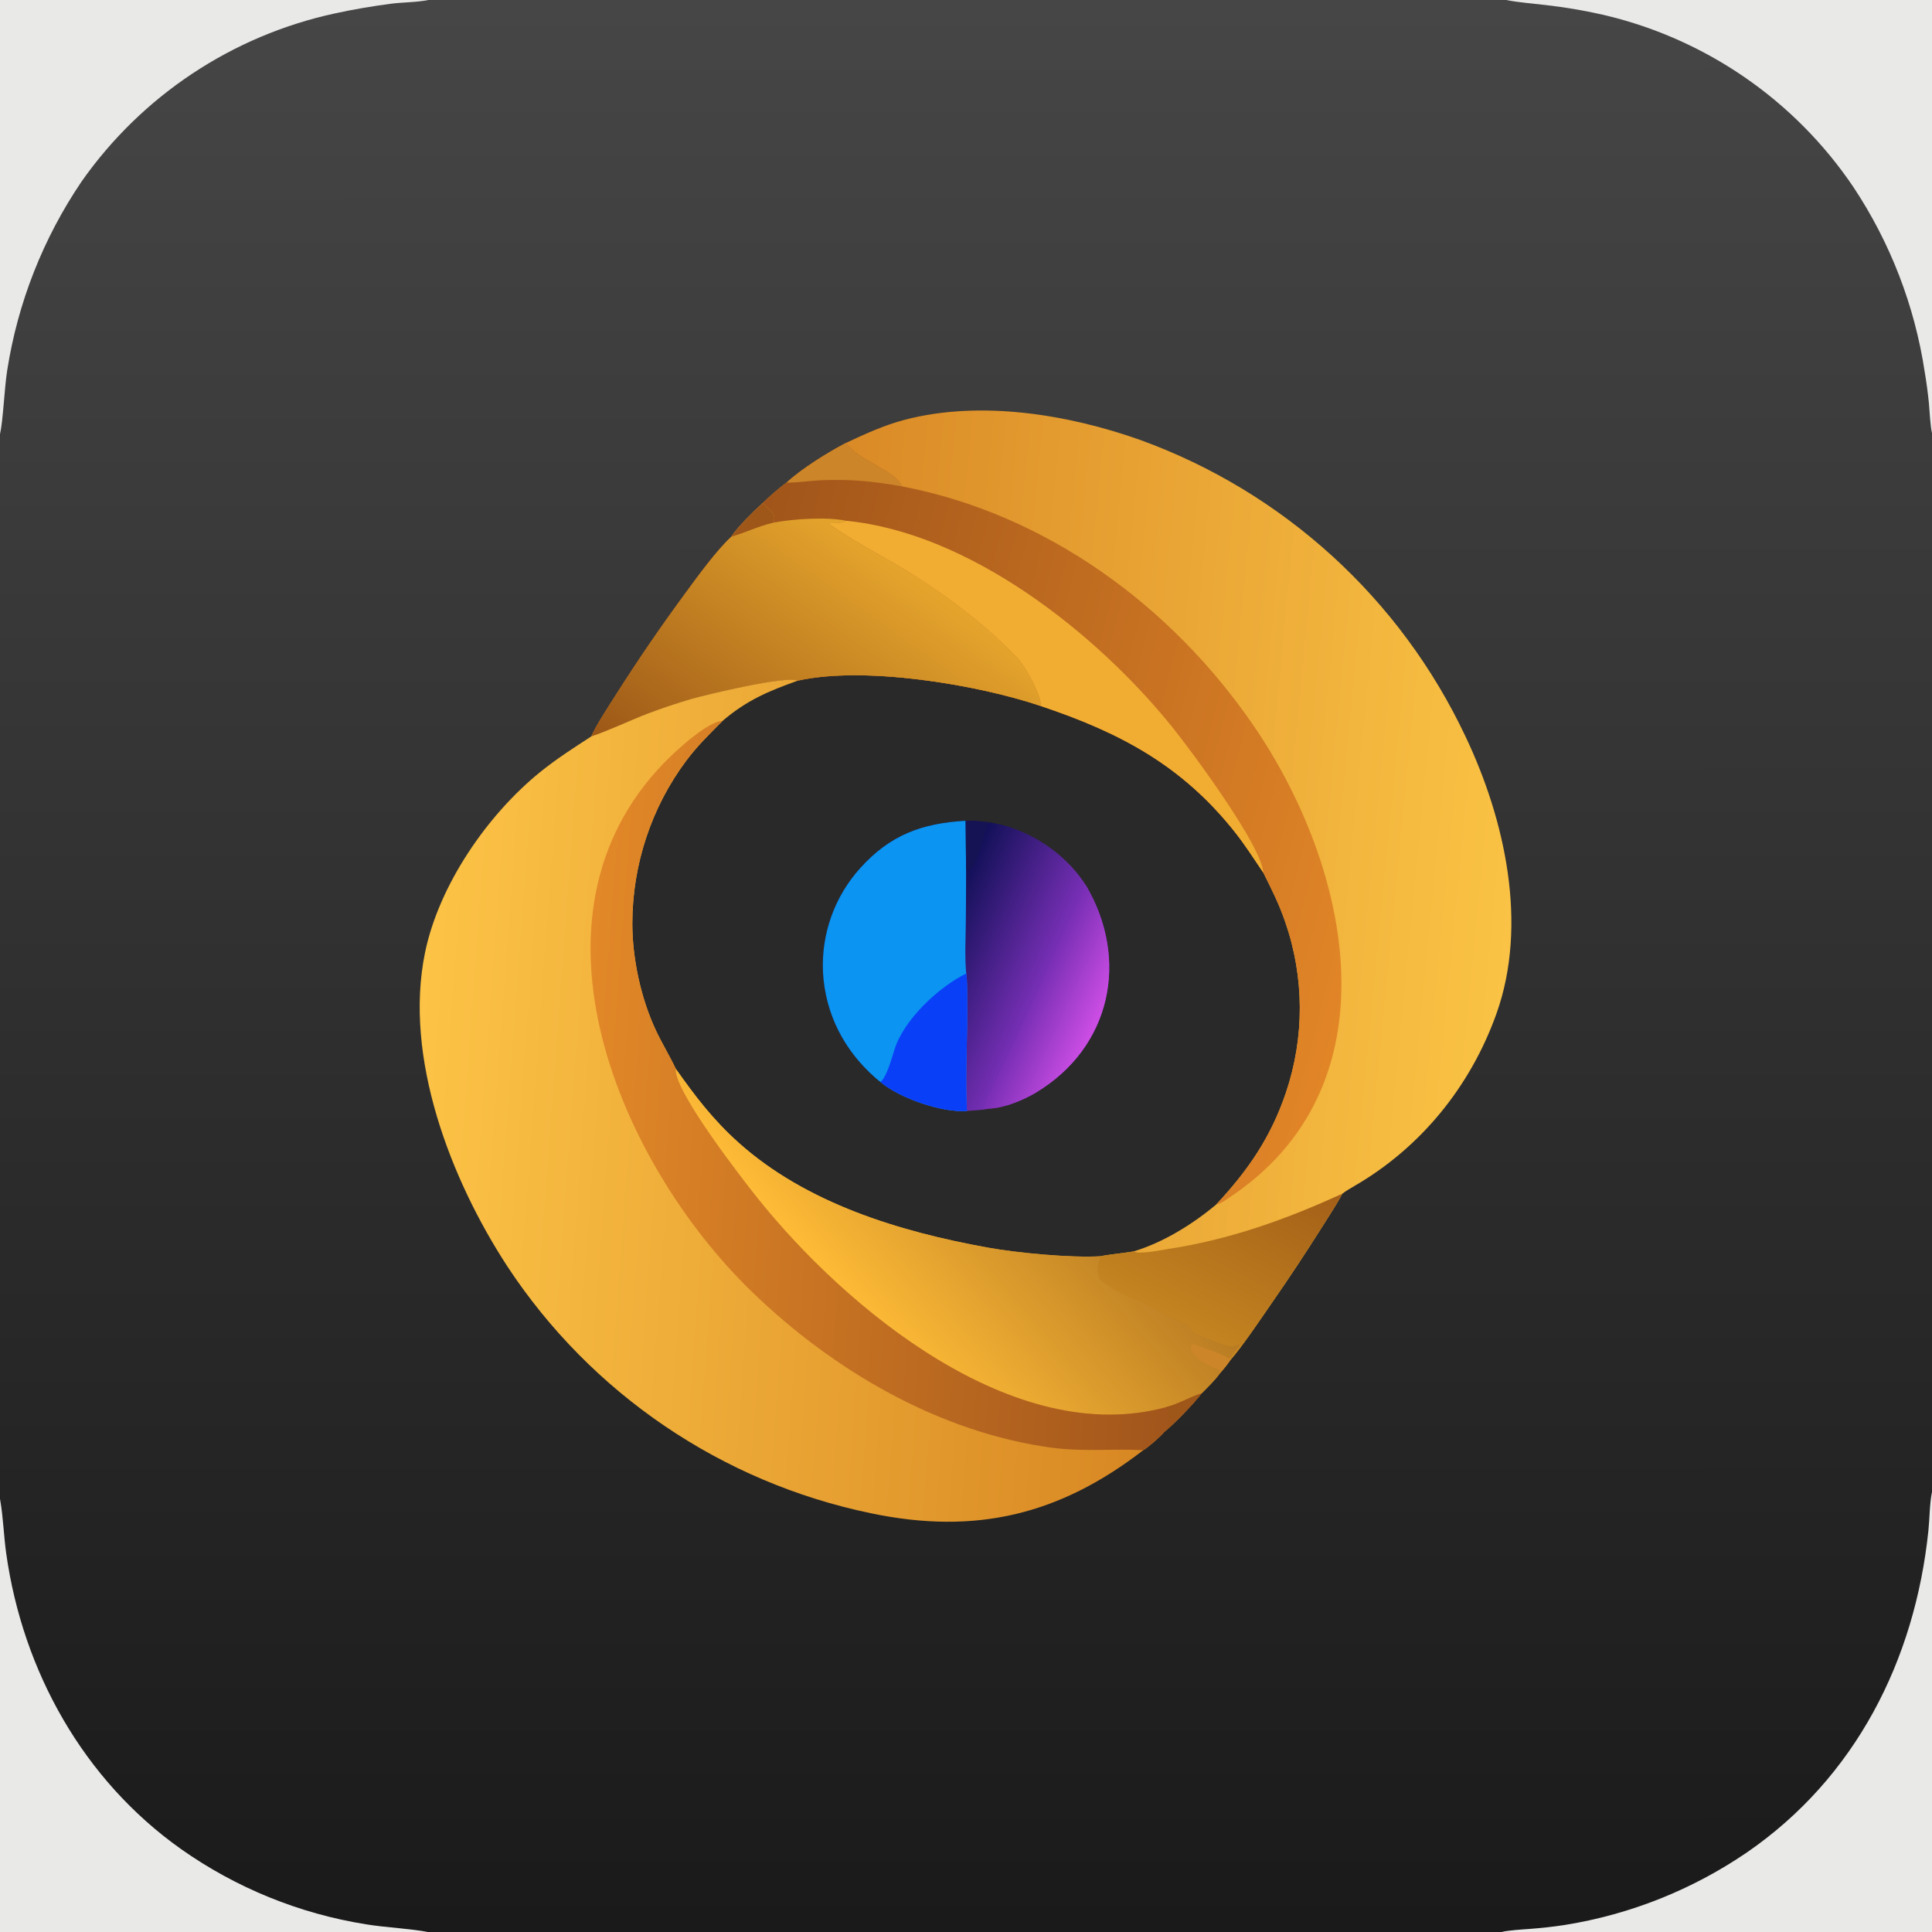
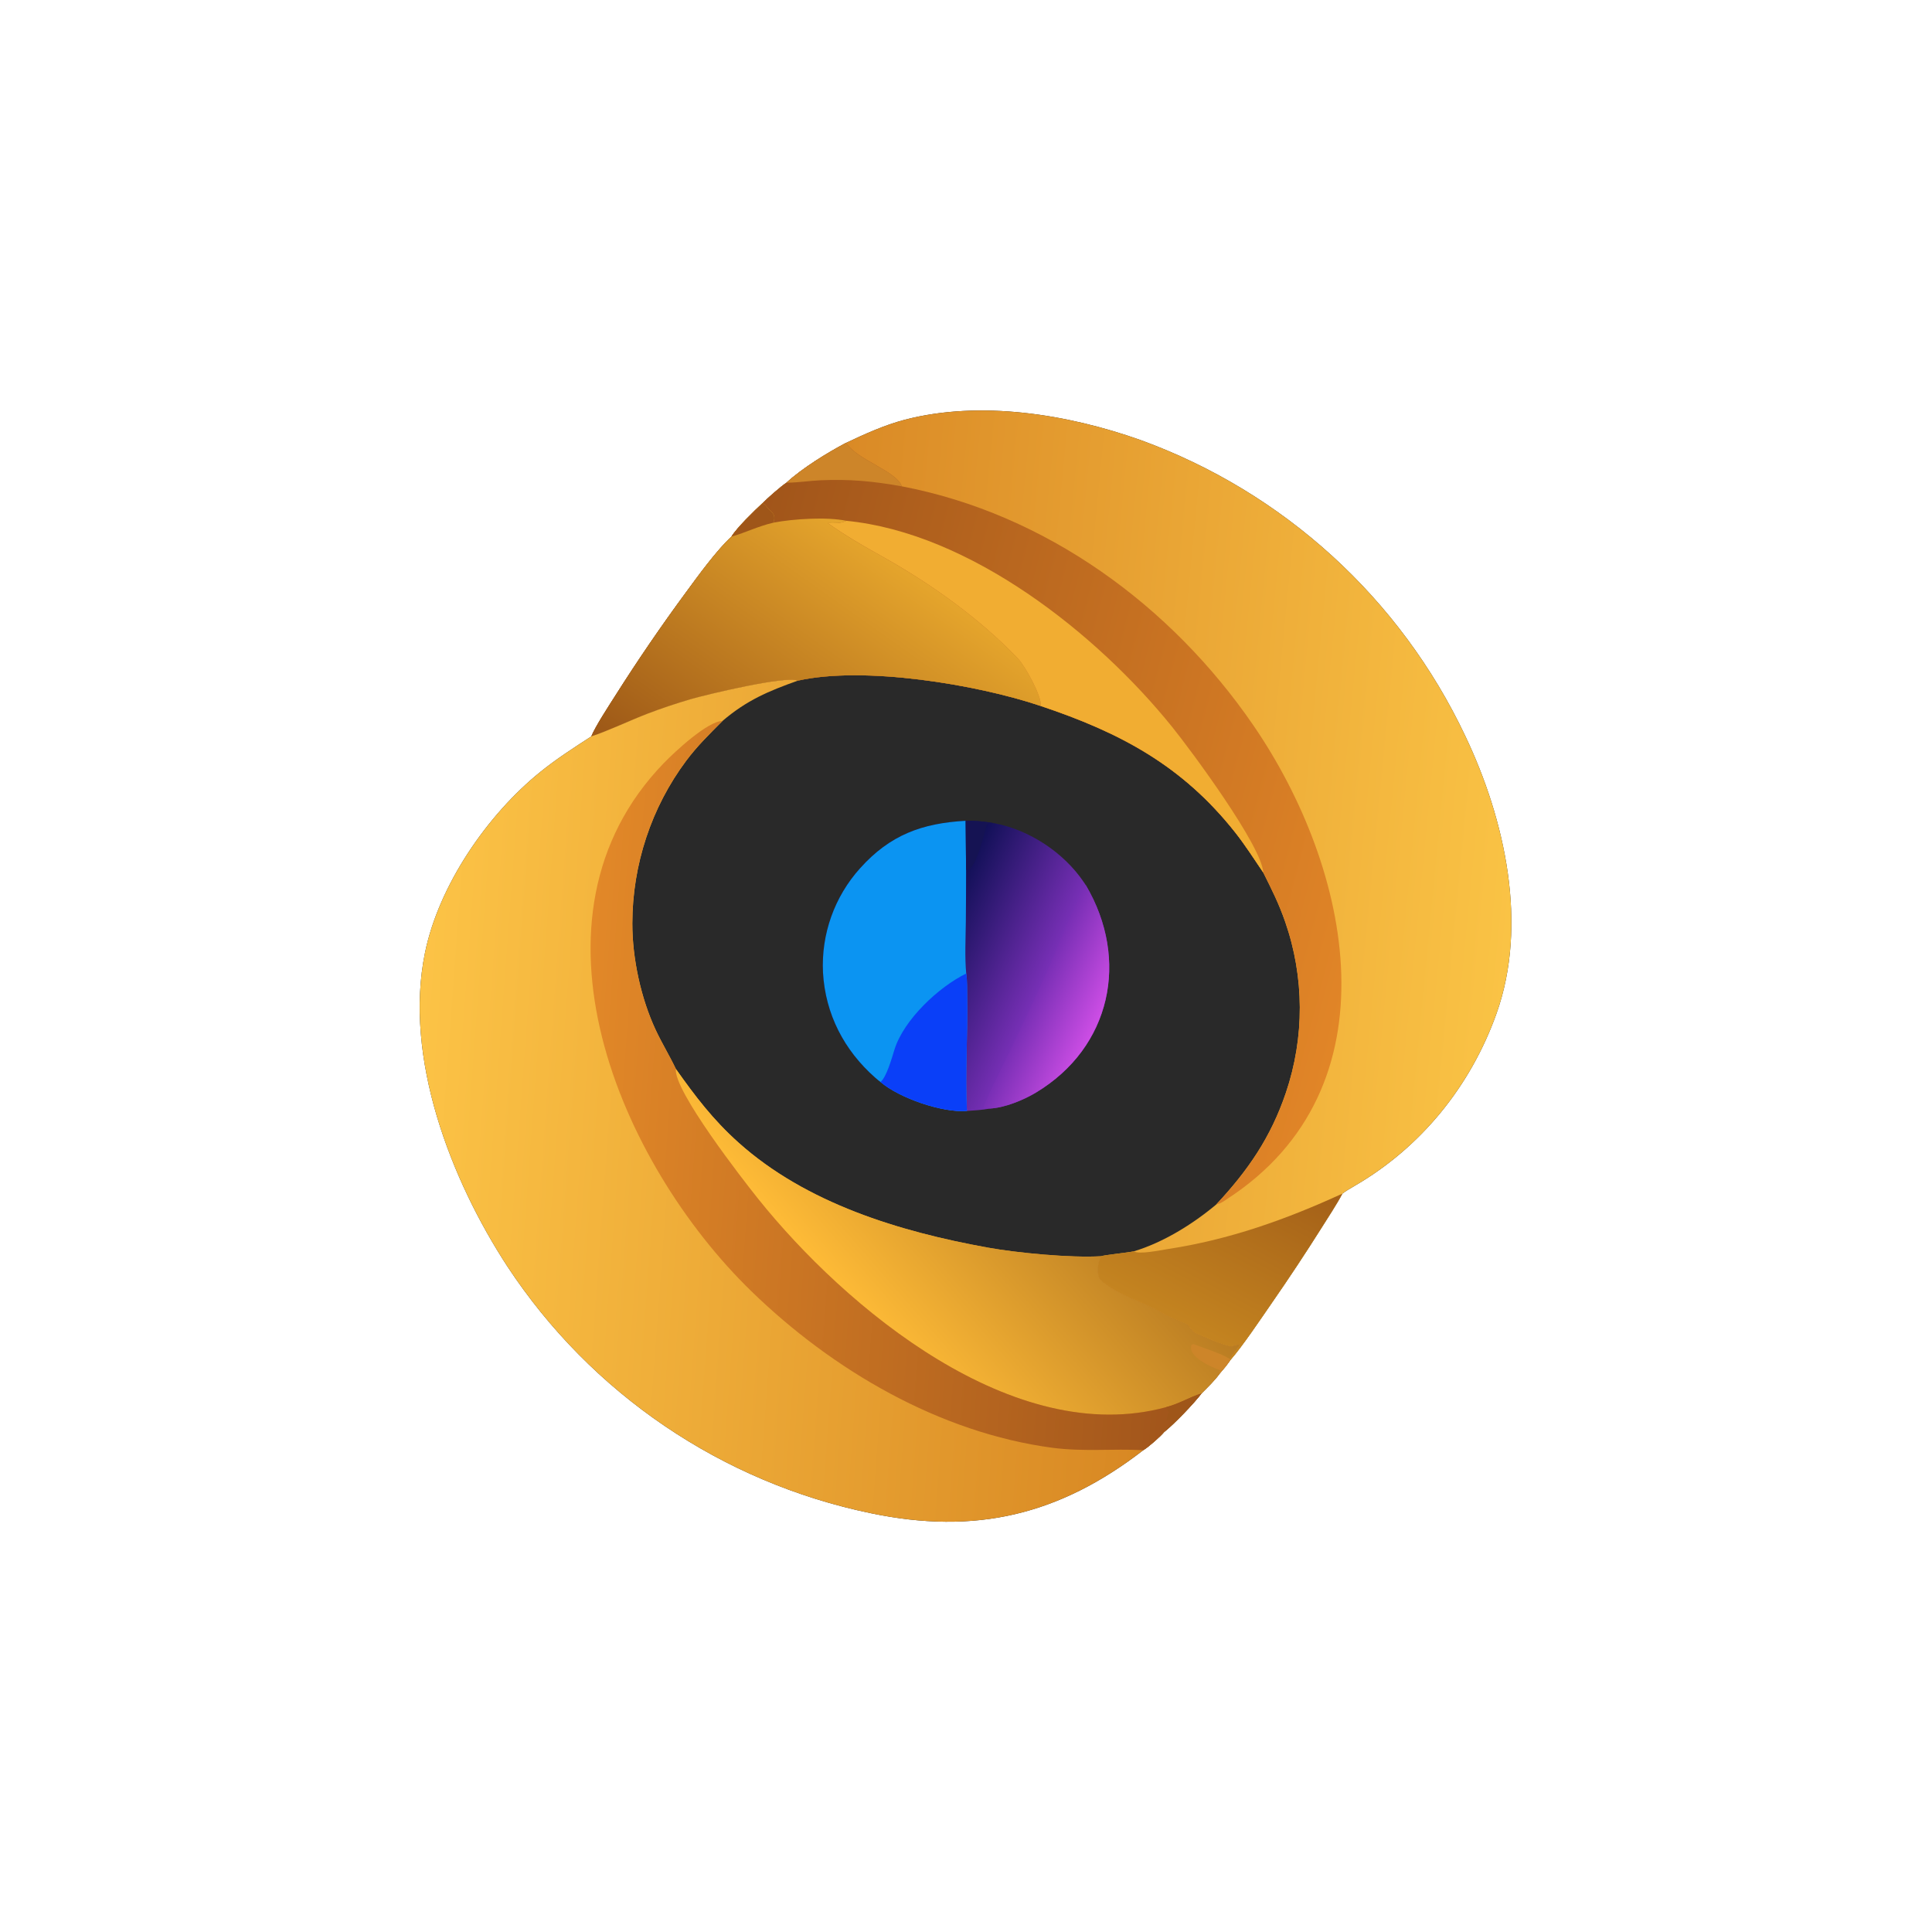
<svg xmlns="http://www.w3.org/2000/svg" width="1024" height="1024" viewBox="0 0 1024 1024">
-   <defs>
-     <linearGradient id="gradient_0" gradientUnits="userSpaceOnUse" x1="511.794" y1="1022.025" x2="511.706" y2="1.475">
-       <stop offset="0" stop-color="#1A1A1A" />
-       <stop offset="1" stop-color="#464646" />
-     </linearGradient>
-   </defs>
-   <path fill="url(#gradient_0)" d="M0 0L227.067 0L798.425 0L1024 0L1024 229.577L1024 790.734L1024 1024L795.922 1024L226.637 1024L0 1024L0 794.454L0 230.11L0 0Z" />
-   <path fill="#E9E9E8" d="M0 794.454L0.103 795.015C1.702 804.134 1.991 814.098 3.298 823.385C12.051 885.575 44.065 943.265 95.884 980.001C125.102 1000.63 158.663 1014.29 193.985 1019.92C203.978 1021.58 218.355 1022.29 226.637 1024L0 1024L0 794.454Z" />
-   <path fill="#E9E9E8" d="M795.922 1024C799.037 1023.13 807.016 1022.64 810.402 1022.39C817.181 1021.89 822.967 1021.26 829.672 1020.22C864.191 1014.65 897.056 1001.53 925.927 981.806C983.546 942.132 1014.93 879.856 1022.08 811.396C1022.77 804.8 1022.69 797.135 1024 790.734L1024 1024L795.922 1024Z" />
-   <path fill="#E9E9E8" d="M798.425 0L1024 0L1024 229.577C1023.11 225.725 1022.72 217.786 1022.35 213.587C1021.8 208.08 1021.07 202.593 1020.14 197.137C1014.84 162.096 1001.93 128.639 982.323 99.117C951.077 52.815 903.397 20.124 848.944 7.67C839.117 5.467 829.178 3.795 819.17 2.664C813.012 1.919 804.978 1.31 799.07 0.134L798.425 0Z" />
-   <path fill="#E9E9E8" d="M0 0L227.067 0C220.608 1.302 213.535 1.14 206.989 2.006C197.111 3.313 187.163 4.992 177.429 7.123C123.12 18.892 75.23 50.672 43.285 96.142C22.862 126.258 9.372 160.529 3.788 196.487C2.311 205.891 1.671 222.836 0 230.11L0 0Z" />
  <path fill="#292929" d="M448.432 234.732C458.275 230.043 468.999 225.222 479.506 222.479C519.628 212.003 565.892 219.551 604.347 233.167C680.25 260.72 742.189 317.152 776.67 390.169C797.776 434.474 810.017 490.045 793.147 537.279C779.388 575.802 753.03 608.26 717.805 628.634C715.868 629.754 713.195 631.336 711.492 632.651C708.47 638.365 703.635 645.697 700.127 651.264C691.802 664.462 683.186 677.475 674.286 690.294C668.487 698.68 658.505 713.603 652.105 720.888C650.146 723.689 648.898 725.236 646.637 727.809C643.978 731.562 640.114 735.275 636.838 738.551C632.917 743.763 622.28 754.827 617.064 758.962C615.298 761.228 608.484 767.224 605.953 768.634C561.506 803.008 516.9 813.646 461.554 802.04C382.575 785.675 313.311 738.65 268.958 671.283C238.937 625.323 213.813 560.495 225.277 504.863C232.638 469.147 258.268 431.855 286.39 409.125C295.034 402.139 304.075 396.363 313.419 390.291C315.829 384.56 322.559 374.375 326.077 368.817C337.93 350.106 350.437 331.817 363.575 313.986C369.797 305.477 379.888 291.601 387.689 284.424C390.591 279.643 399.809 270.738 404.121 266.732C406.54 264.21 414.035 257.637 416.861 255.82C425.163 248.198 438.483 239.955 448.432 234.732Z" />
  <defs>
    <linearGradient id="gradient_1" gradientUnits="userSpaceOnUse" x1="430.835" y1="427.298" x2="803.194" y2="463.44">
      <stop offset="0" stop-color="#DA8A26" />
      <stop offset="1" stop-color="#FAC345" />
    </linearGradient>
  </defs>
  <path fill="url(#gradient_1)" d="M448.432 234.732C458.275 230.043 468.999 225.222 479.506 222.479C519.628 212.003 565.892 219.551 604.347 233.167C680.25 260.72 742.189 317.152 776.67 390.169C797.776 434.474 810.017 490.045 793.147 537.279C779.388 575.802 753.03 608.26 717.805 628.634C715.868 629.754 713.195 631.336 711.492 632.651C708.47 638.365 703.635 645.697 700.127 651.264C691.802 664.462 683.186 677.475 674.286 690.294C668.487 698.68 658.505 713.603 652.105 720.888L651.731 720.287C652.688 718.17 655.42 715.325 656.949 712.934L656.579 712.668C655.911 712.857 652.536 713.752 651.941 713.612C646.146 712.246 639.434 709.106 633.936 706.786C631.289 705.668 630.533 702.612 628.717 701.773C625.877 700.462 622.996 699.332 620.125 698.065C616.408 696.425 612.871 693.984 609.264 692.389C600.624 688.559 590.78 685.007 583.561 678.734C580.892 676.415 581.59 668.714 583.619 665.816C585.661 665.114 597.442 663.991 600.926 663.228C616.455 658.582 632.162 648.84 644.602 638.425C661.462 620.389 673.524 602.875 681.537 579.206C691.509 549.794 691.38 517.895 681.17 488.565C677.751 478.757 674.174 471.717 669.556 462.459C664.788 455.415 659.877 447.762 654.617 441.117C626.566 405.68 593.667 388.235 551.638 374.19C517.815 362.744 457.815 352.869 422.887 360.757C416.596 357.963 374.738 368.084 366.233 370.51C358.435 372.798 350.729 375.388 343.132 378.275C334.17 381.725 322.058 387.486 313.419 390.291C315.829 384.56 322.559 374.375 326.077 368.817C337.93 350.106 350.437 331.817 363.575 313.986C369.797 305.477 379.888 291.601 387.689 284.424C390.591 279.643 399.809 270.738 404.121 266.732C406.54 264.21 414.035 257.637 416.861 255.82C425.163 248.198 438.483 239.955 448.432 234.732Z" />
  <defs>
    <linearGradient id="gradient_2" gradientUnits="userSpaceOnUse" x1="371.827" y1="396.092" x2="723.946" y2="487.585">
      <stop offset="0" stop-color="#A1551A" />
      <stop offset="1" stop-color="#E18527" />
    </linearGradient>
  </defs>
  <path fill="url(#gradient_2)" d="M416.861 255.82C425.163 248.198 438.483 239.955 448.432 234.732C454.463 243.927 475.112 249.592 477.974 257.767C554.511 272.38 620.768 321.061 664.178 384.248C716.417 460.287 741.147 576.619 650.31 635.55C648.114 636.975 647.257 637.788 644.602 638.425C661.462 620.389 673.524 602.875 681.537 579.206C691.509 549.794 691.38 517.895 681.17 488.565C677.751 478.757 674.174 471.717 669.556 462.459C664.788 455.415 659.877 447.762 654.617 441.117C626.566 405.68 593.667 388.235 551.638 374.19C517.815 362.744 457.815 352.869 422.887 360.757C416.596 357.963 374.738 368.084 366.233 370.51C358.435 372.798 350.729 375.388 343.132 378.275C334.17 381.725 322.058 387.486 313.419 390.291C315.829 384.56 322.559 374.375 326.077 368.817C337.93 350.106 350.437 331.817 363.575 313.986C369.797 305.477 379.888 291.601 387.689 284.424C390.591 279.643 399.809 270.738 404.121 266.732C406.54 264.21 414.035 257.637 416.861 255.82Z" />
  <defs>
    <linearGradient id="gradient_3" gradientUnits="userSpaceOnUse" x1="388.426" y1="440.17" x2="484.919" y2="304.363">
      <stop offset="0" stop-color="#9D5817" />
      <stop offset="1" stop-color="#E5A52C" />
    </linearGradient>
  </defs>
  <path fill="url(#gradient_3)" d="M404.121 266.732C406.265 267.831 405.866 268.363 407.62 269.969C410.315 272.436 410.922 273.494 410.024 276.999C420.449 275.009 438.14 273.862 448.578 276.036C445.387 277.559 442.21 277.316 438.712 277.254C448.293 283.997 456.828 288.947 467.028 294.633C492.754 308.974 519.07 327.638 539.439 348.94C543.298 352.975 552.194 368.94 551.638 374.19C517.815 362.744 457.815 352.869 422.887 360.757C416.596 357.963 374.738 368.084 366.233 370.51C358.435 372.798 350.729 375.388 343.132 378.275C334.17 381.725 322.058 387.486 313.419 390.291C315.829 384.56 322.559 374.375 326.077 368.817C337.93 350.106 350.437 331.817 363.575 313.986C369.797 305.477 379.888 291.601 387.689 284.424C390.591 279.643 399.809 270.738 404.121 266.732Z" />
  <path fill="#9F5619" d="M404.121 266.732C406.265 267.831 405.866 268.363 407.62 269.969C410.315 272.436 410.922 273.494 410.024 276.999C401.446 279.009 395.438 282.226 387.689 284.424C390.591 279.643 399.809 270.738 404.121 266.732Z" />
  <path fill="#F1AD32" d="M448.578 276.036C514.09 282.477 581.272 335.693 621.259 385.278C631.495 397.969 668.923 448.572 669.556 462.459C664.788 455.415 659.877 447.762 654.617 441.117C626.566 405.68 593.667 388.235 551.638 374.19C552.194 368.94 543.298 352.975 539.439 348.94C519.07 327.638 492.754 308.974 467.028 294.633C456.828 288.947 448.293 283.997 438.712 277.254C442.21 277.316 445.387 277.559 448.578 276.036Z" />
  <path fill="#CD8529" d="M416.861 255.82C425.163 248.198 438.483 239.955 448.432 234.732C454.463 243.927 475.112 249.592 477.974 257.767C462.754 255.044 450.36 253.871 434.869 254.555C429.117 254.809 423.115 255.783 417.477 255.821L416.861 255.82Z" />
  <defs>
    <linearGradient id="gradient_4" gradientUnits="userSpaceOnUse" x1="666.572" y1="611.835" x2="619.831" y2="699.333">
      <stop offset="0" stop-color="#A46018" />
      <stop offset="1" stop-color="#C48420" />
    </linearGradient>
  </defs>
  <path fill="url(#gradient_4)" d="M600.926 663.228C603.671 665.045 615.103 662.609 618.595 662.08C651.5 657.093 681.359 646.469 711.492 632.651C708.47 638.365 703.635 645.697 700.127 651.264C691.802 664.462 683.186 677.475 674.286 690.294C668.487 698.68 658.505 713.603 652.105 720.888L651.731 720.287C652.688 718.17 655.42 715.325 656.949 712.934L656.579 712.668C655.911 712.857 652.536 713.752 651.941 713.612C646.146 712.246 639.434 709.106 633.936 706.786C631.289 705.668 630.533 702.612 628.717 701.773C625.877 700.462 622.996 699.332 620.125 698.065C616.408 696.425 612.871 693.984 609.264 692.389C600.624 688.559 590.78 685.007 583.561 678.734C580.892 676.415 581.59 668.714 583.619 665.816C585.661 665.114 597.442 663.991 600.926 663.228Z" />
  <defs>
    <linearGradient id="gradient_5" gradientUnits="userSpaceOnUse" x1="615.952" y1="594.714" x2="220.211" y2="565.388">
      <stop offset="0" stop-color="#D88823" />
      <stop offset="1" stop-color="#FCC346" />
    </linearGradient>
  </defs>
  <path fill="url(#gradient_5)" d="M313.419 390.291C322.058 387.486 334.17 381.725 343.132 378.275C350.729 375.388 358.435 372.798 366.233 370.51C374.738 368.084 416.596 357.963 422.887 360.757C407.142 366.374 395.872 371.11 382.931 382.126C376.102 389.001 369.58 395.344 363.73 403.172C345.192 427.976 335.193 458.416 335.147 489.341C335.12 508.06 339.729 529.256 347.591 546.025C350.841 552.957 354.938 559.654 358.21 566.538C368.554 581.136 377.829 593.389 391.337 605.513C427.351 637.837 476.762 652.782 523.444 661.239C539.125 664.08 567.791 666.81 583.619 665.816C581.59 668.714 580.892 676.415 583.561 678.734C590.78 685.007 600.624 688.559 609.264 692.389C612.871 693.984 616.408 696.425 620.125 698.065C622.996 699.332 625.877 700.462 628.717 701.773C630.533 702.612 631.289 705.668 633.936 706.786C639.434 709.106 646.146 712.246 651.941 713.612C652.536 713.752 655.911 712.857 656.579 712.668L656.949 712.934C655.42 715.325 652.688 718.17 651.731 720.287L652.105 720.888C650.146 723.689 648.898 725.236 646.637 727.809C643.978 731.562 640.114 735.275 636.838 738.551C632.917 743.763 622.28 754.827 617.064 758.962C615.298 761.228 608.484 767.224 605.953 768.634C561.506 803.008 516.9 813.646 461.554 802.04C382.575 785.675 313.311 738.65 268.958 671.283C238.937 625.323 213.813 560.495 225.277 504.863C232.638 469.147 258.268 431.855 286.39 409.125C295.034 402.139 304.075 396.363 313.419 390.291Z" />
  <defs>
    <linearGradient id="gradient_6" gradientUnits="userSpaceOnUse" x1="558.719" y1="600.197" x2="452.298" y2="692.857">
      <stop offset="0" stop-color="#B87B22" />
      <stop offset="1" stop-color="#FEBB37" />
    </linearGradient>
  </defs>
  <path fill="url(#gradient_6)" d="M358.21 566.538C368.554 581.136 377.829 593.389 391.337 605.513C427.351 637.837 476.762 652.782 523.444 661.239C539.125 664.08 567.791 666.81 583.619 665.816C581.59 668.714 580.892 676.415 583.561 678.734C590.78 685.007 600.624 688.559 609.264 692.389C612.871 693.984 616.408 696.425 620.125 698.065C622.996 699.332 625.877 700.462 628.717 701.773C630.533 702.612 631.289 705.668 633.936 706.786C639.434 709.106 646.146 712.246 651.941 713.612C652.536 713.752 655.911 712.857 656.579 712.668L656.949 712.934C655.42 715.325 652.688 718.17 651.731 720.287L652.105 720.888C650.146 723.689 648.898 725.236 646.637 727.809C643.978 731.562 640.114 735.275 636.838 738.551C630.592 740.416 625.355 743.921 618.175 745.788C537.475 767.929 448.169 693.261 401.826 635.414C394.05 625.706 356.862 577.902 358.21 566.538Z" />
  <path fill="#CD8529" d="M646.637 727.809L646.372 727.18L646.696 726.49L646.496 726.144C641.969 724.718 629.111 718.798 631.53 712.759L632.579 712.434C636.599 713.9 649.015 718.048 651.731 720.287L652.105 720.888C650.146 723.689 648.898 725.236 646.637 727.809Z" />
  <defs>
    <linearGradient id="gradient_7" gradientUnits="userSpaceOnUse" x1="634.823" y1="587.504" x2="308.49" y2="563.057">
      <stop offset="0" stop-color="#A1551B" />
      <stop offset="1" stop-color="#E28828" />
    </linearGradient>
  </defs>
  <path fill="url(#gradient_7)" d="M605.953 768.634C589.626 767.749 574.844 769.527 558.019 767.386C497.986 759.428 441.311 726.233 398.268 684.412C328.525 616.65 272.405 486.515 351.82 404.468C357.733 398.36 375.067 382.223 382.931 382.126C376.102 389.001 369.58 395.344 363.73 403.172C345.192 427.976 335.193 458.416 335.147 489.341C335.12 508.06 339.729 529.256 347.591 546.025C350.841 552.957 354.938 559.654 358.21 566.538C356.862 577.902 394.05 625.706 401.826 635.414C448.169 693.261 537.475 767.929 618.175 745.788C625.355 743.921 630.592 740.416 636.838 738.551C632.917 743.763 622.28 754.827 617.064 758.962C615.298 761.228 608.484 767.224 605.953 768.634Z" />
  <path fill="#9F5619" d="M618.175 745.788C625.355 743.921 630.592 740.416 636.838 738.551C632.917 743.763 622.28 754.827 617.064 758.962C618.201 757.098 622.197 752.65 622.545 751.991L618.814 752.746L618.2 752.311C618.665 751.118 619.116 749.92 619.553 748.716L618.175 745.788Z" />
  <defs>
    <linearGradient id="gradient_8" gradientUnits="userSpaceOnUse" x1="494.674" y1="499.96" x2="550.229" y2="524.71">
      <stop offset="0" stop-color="#111057" />
      <stop offset="1" stop-color="#772FB5" />
    </linearGradient>
  </defs>
  <path fill="url(#gradient_8)" d="M511.815 435.034C517.796 435.032 521.296 435.35 527.203 436.367C545.607 439.867 563.743 451.831 574.288 467.348C574.721 467.979 575.148 468.615 575.568 469.256C598.755 508.571 588.969 555.15 549.008 579.131C542.396 583.099 532.485 587.14 524.689 587.552C520.554 588.341 516.668 588.538 512.488 588.833C499.392 589.841 476.622 582.016 466.671 573.474C465.702 572.736 464.759 571.965 463.844 571.16C447.402 556.66 437.456 537.495 436.205 515.453C435.198 495.154 442.27 475.283 455.876 460.185C471.763 442.494 488.672 436.341 511.815 435.034Z" />
  <path fill="#0B94F2" d="M466.671 573.474C465.702 572.736 464.759 571.965 463.844 571.16C447.402 556.66 437.456 537.495 436.205 515.453C435.198 495.154 442.27 475.283 455.876 460.185C471.763 442.494 488.672 436.341 511.815 435.034L512.05 460.989C512.027 470.163 512.02 479.341 511.916 488.513C511.818 497.144 511.297 507.441 512.118 515.985C512.728 520.063 512.546 524.327 512.625 528.448C513.014 548.552 511.446 568.762 512.488 588.833C499.392 589.841 476.622 582.016 466.671 573.474Z" />
  <path fill="#0A3FF8" d="M466.671 573.474C469.85 571.039 472.746 560.611 474.092 556.287C479.021 540.449 497.512 523.116 512.118 515.985C512.728 520.063 512.546 524.327 512.625 528.448C513.014 548.552 511.446 568.762 512.488 588.833C499.392 589.841 476.622 582.016 466.671 573.474Z" />
  <defs>
    <linearGradient id="gradient_9" gradientUnits="userSpaceOnUse" x1="547.23" y1="528.396" x2="580.04" y2="543.499">
      <stop offset="0" stop-color="#772EB4" />
      <stop offset="1" stop-color="#CB4DE4" />
    </linearGradient>
  </defs>
  <path fill="url(#gradient_9)" d="M575.568 469.256C598.755 508.571 588.969 555.15 549.008 579.131C542.396 583.099 532.485 587.14 524.689 587.552C522.851 587.231 522.646 587.876 521.184 587.29C522.237 583.072 531.661 564.644 534.014 559.772C542.076 543.088 549.859 526.271 557.358 509.327C560.218 502.78 572.196 472.687 575.568 469.256Z" />
  <path fill="#151353" d="M511.815 435.034C517.796 435.032 521.296 435.35 527.203 436.367C525.654 436.465 524.127 436.304 523.051 437.261C521.662 441.205 517.05 462.612 512.05 460.989L511.815 435.034Z" />
</svg>
